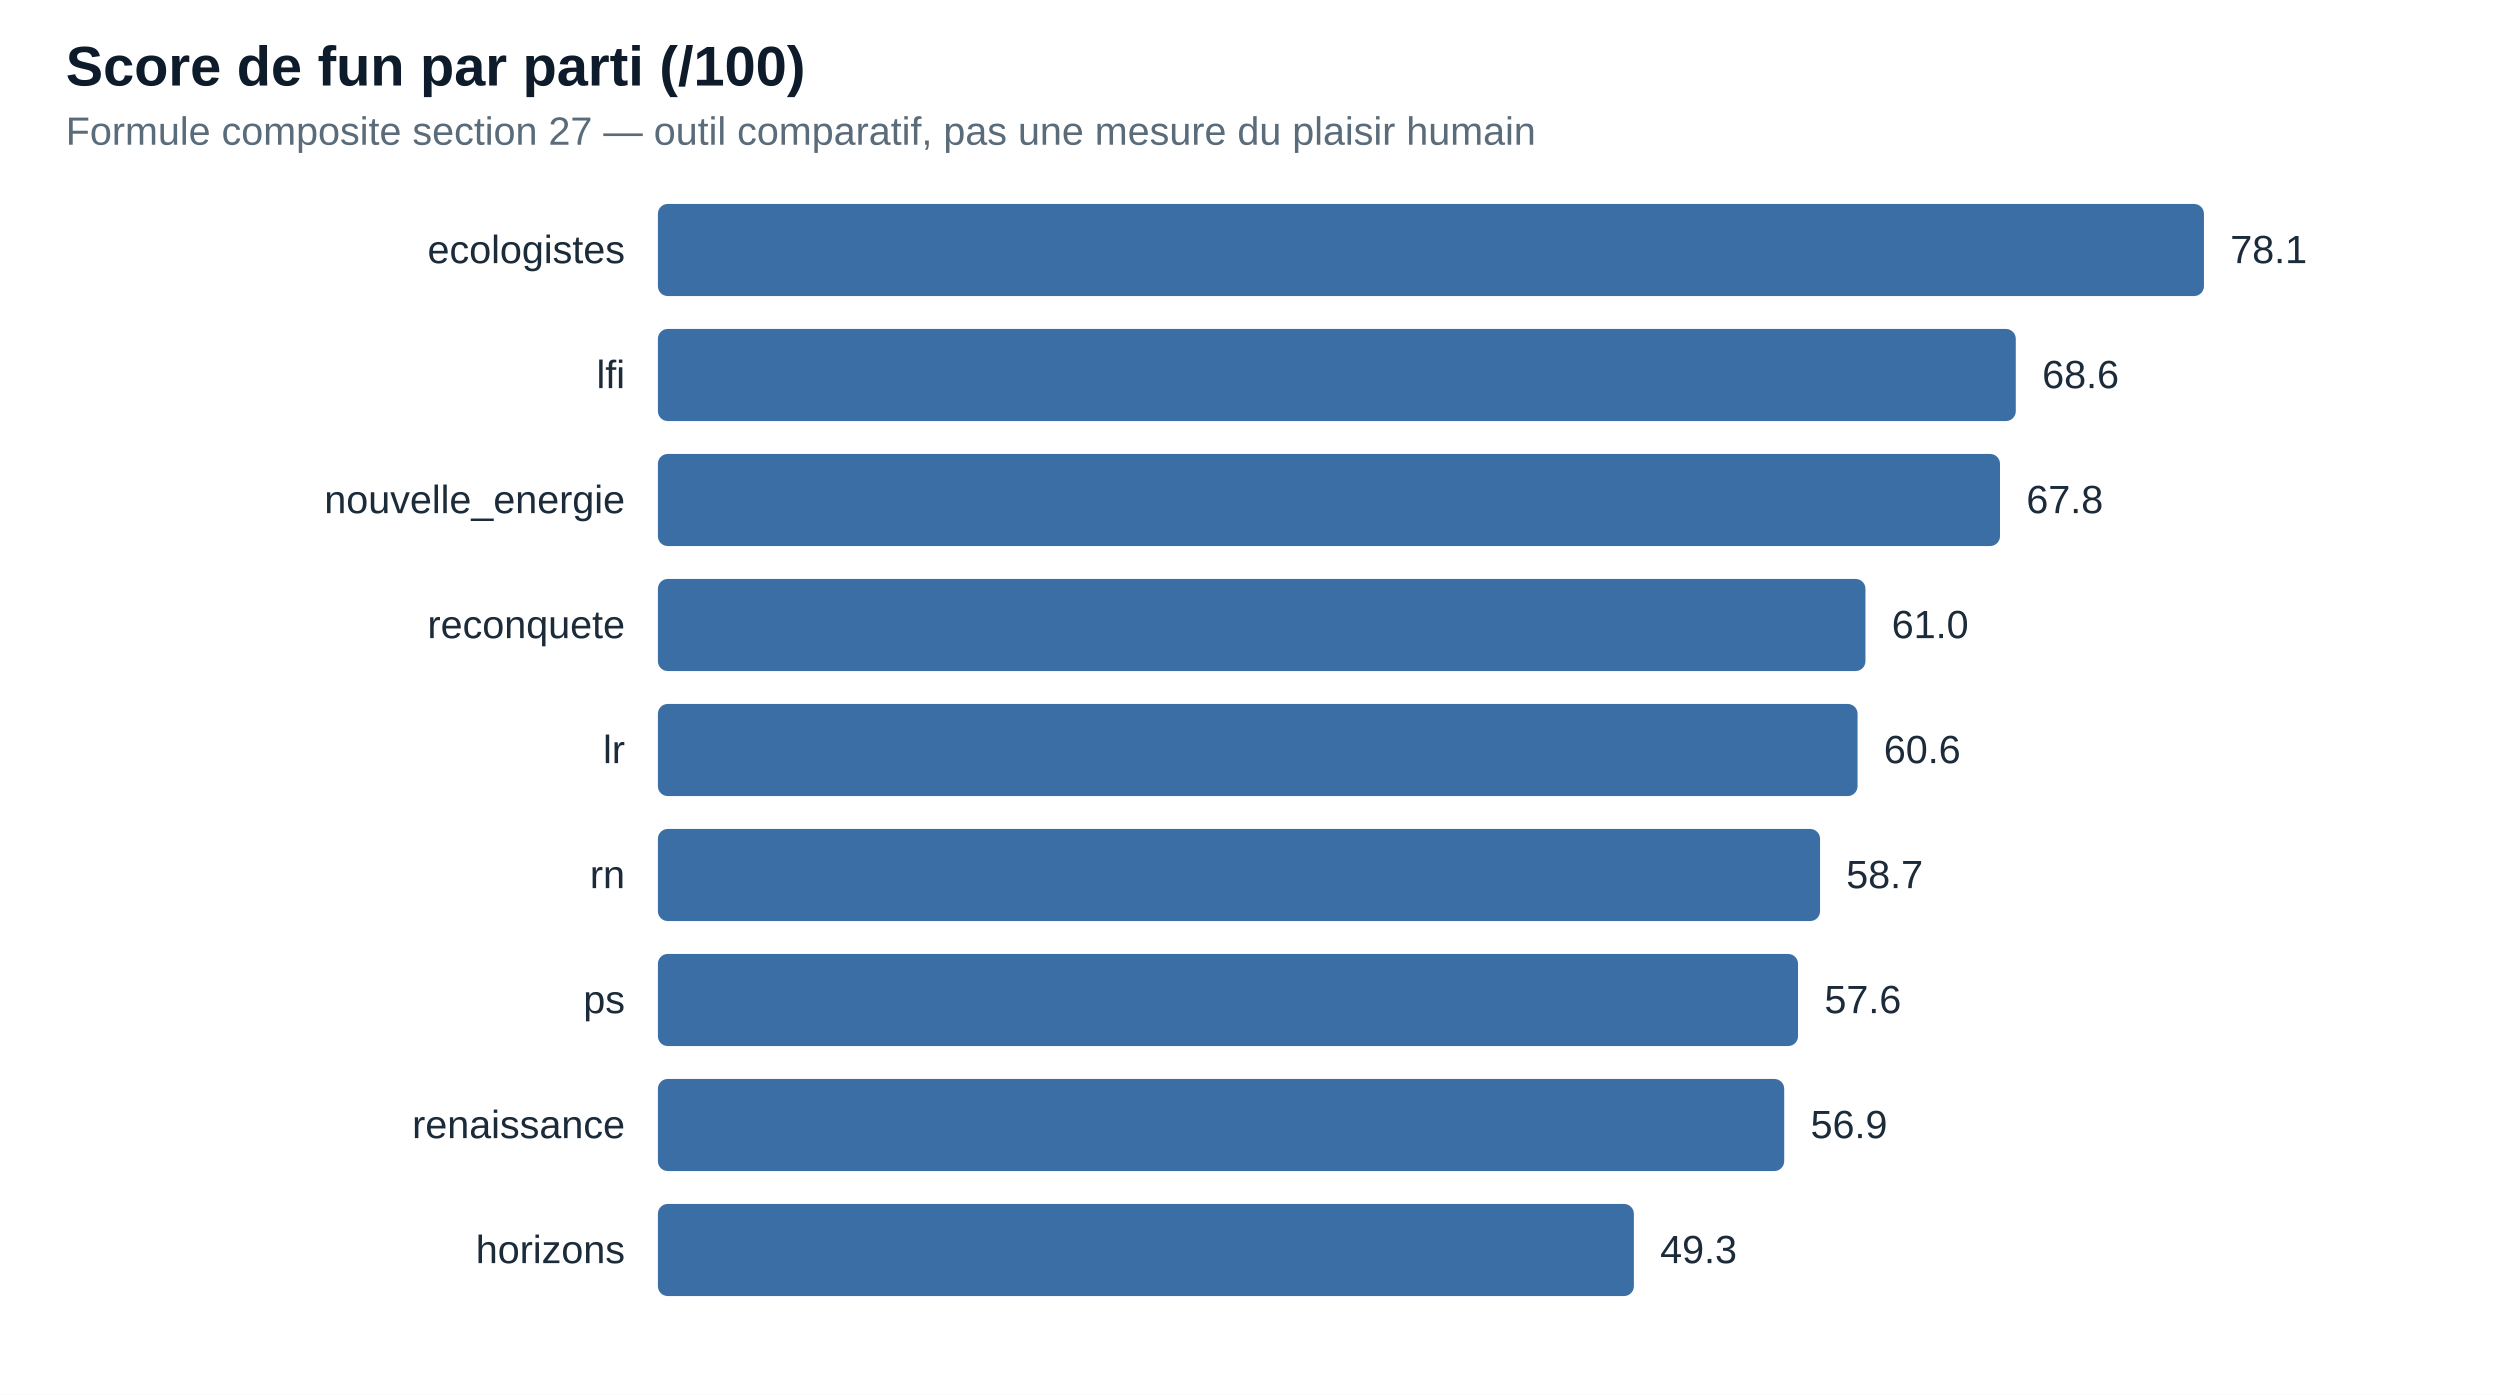
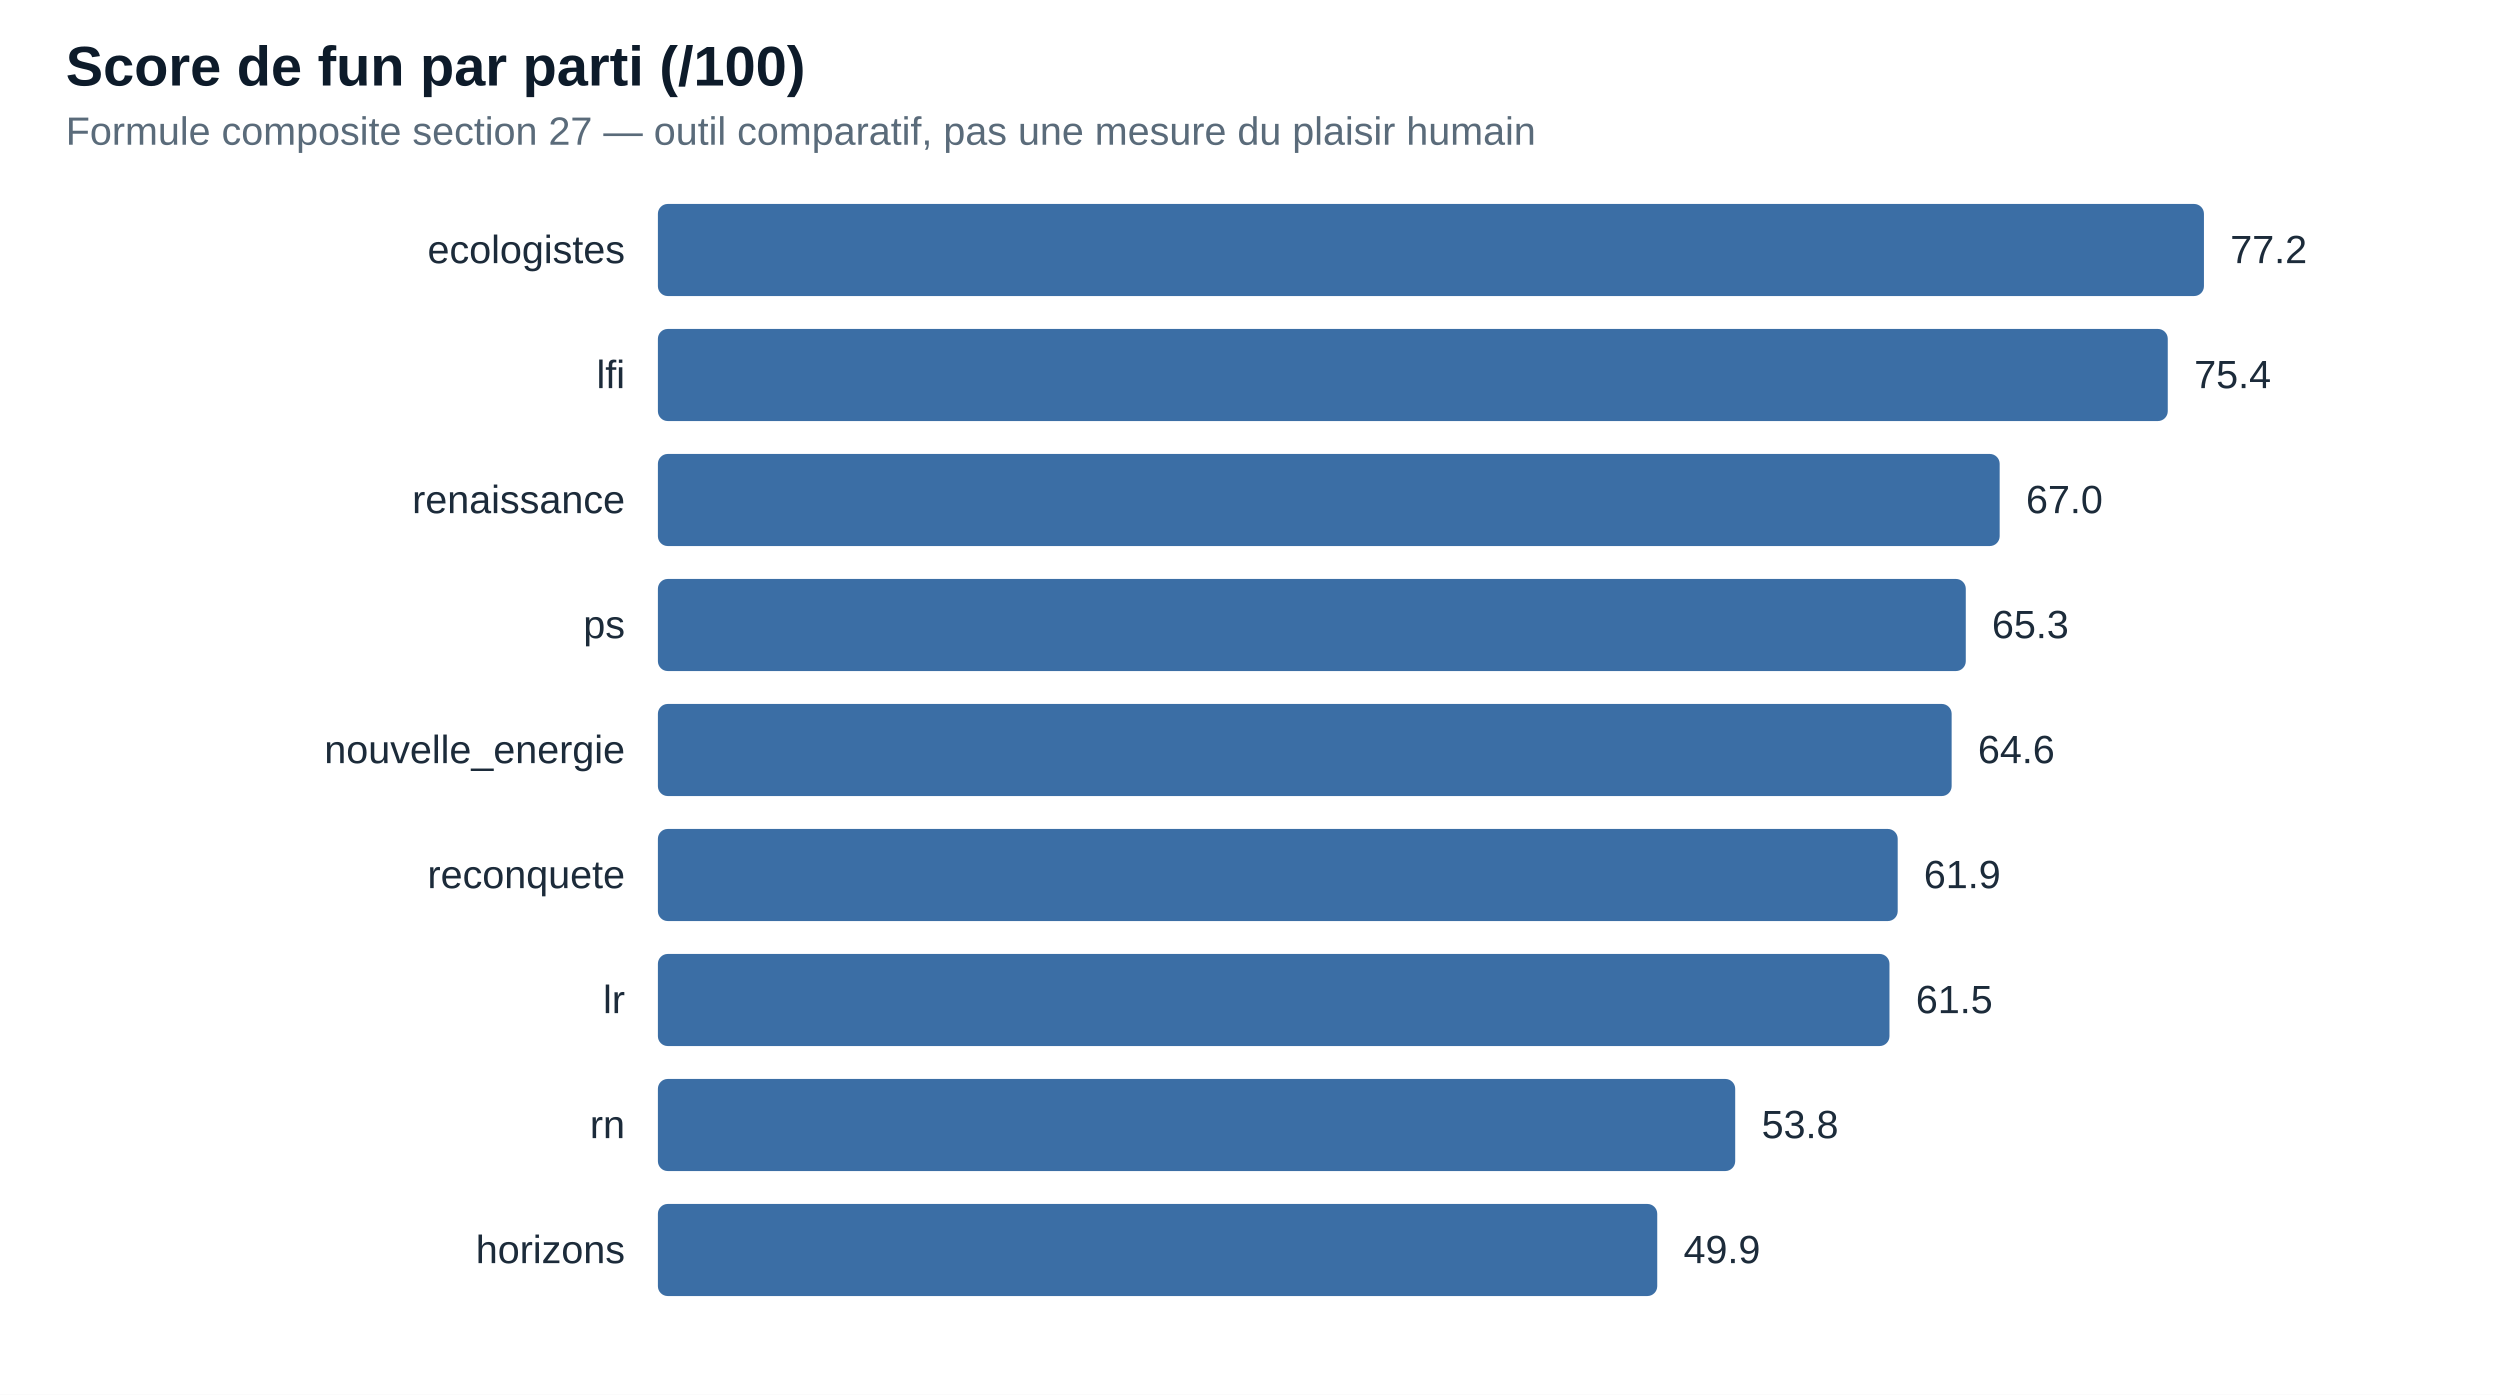
<svg xmlns="http://www.w3.org/2000/svg" width="760" height="424" viewBox="0 0 760 424">
  <rect width="760" height="424" fill="#ffffff" />
  <text x="20" y="26" font-size="17" font-weight="700" fill="#0d1b2a" style="font-family:Arial,Helvetica,sans-serif">Score de fun par parti (/100)</text>
  <text x="20" y="44" font-size="12" fill="#5a6b7a" style="font-family:Arial,Helvetica,sans-serif">Formule composite section 27 — outil comparatif, pas une mesure du plaisir humain</text>
  <text x="190" y="80" text-anchor="end" font-size="12" fill="#1c2b3a" style="font-family:Arial,Helvetica,sans-serif">ecologistes</text>
  <rect x="200" y="62" width="470.0" height="28" fill="#3b6ea5" rx="3" />
-   <text x="678" y="80" font-size="12" fill="#1c2b3a" style="font-family:Arial,Helvetica,sans-serif">78.1</text>
+   <text x="678" y="80" font-size="12" fill="#1c2b3a" style="font-family:Arial,Helvetica,sans-serif">77.2</text>
  <text x="190" y="118" text-anchor="end" font-size="12" fill="#1c2b3a" style="font-family:Arial,Helvetica,sans-serif">lfi</text>
-   <rect x="200" y="100" width="412.8" height="28" fill="#3b6ea5" rx="3" />
-   <text x="620.83" y="118" font-size="12" fill="#1c2b3a" style="font-family:Arial,Helvetica,sans-serif">68.6</text>
-   <text x="190" y="156" text-anchor="end" font-size="12" fill="#1c2b3a" style="font-family:Arial,Helvetica,sans-serif">nouvelle_energie</text>
-   <rect x="200" y="138" width="408.0" height="28" fill="#3b6ea5" rx="3" />
-   <text x="616.015" y="156" font-size="12" fill="#1c2b3a" style="font-family:Arial,Helvetica,sans-serif">67.8</text>
-   <text x="190" y="194" text-anchor="end" font-size="12" fill="#1c2b3a" style="font-family:Arial,Helvetica,sans-serif">reconquete</text>
-   <rect x="200" y="176" width="367.1" height="28" fill="#3b6ea5" rx="3" />
-   <text x="575.093" y="194" font-size="12" fill="#1c2b3a" style="font-family:Arial,Helvetica,sans-serif">61.0</text>
-   <text x="190" y="232" text-anchor="end" font-size="12" fill="#1c2b3a" style="font-family:Arial,Helvetica,sans-serif">lr</text>
-   <rect x="200" y="214" width="364.7" height="28" fill="#3b6ea5" rx="3" />
-   <text x="572.686" y="232" font-size="12" fill="#1c2b3a" style="font-family:Arial,Helvetica,sans-serif">60.6</text>
-   <text x="190" y="270" text-anchor="end" font-size="12" fill="#1c2b3a" style="font-family:Arial,Helvetica,sans-serif">rn</text>
-   <rect x="200" y="252" width="353.3" height="28" fill="#3b6ea5" rx="3" />
-   <text x="561.252" y="270" font-size="12" fill="#1c2b3a" style="font-family:Arial,Helvetica,sans-serif">58.7</text>
-   <text x="190" y="308" text-anchor="end" font-size="12" fill="#1c2b3a" style="font-family:Arial,Helvetica,sans-serif">ps</text>
-   <rect x="200" y="290" width="346.6" height="28" fill="#3b6ea5" rx="3" />
-   <text x="554.633" y="308" font-size="12" fill="#1c2b3a" style="font-family:Arial,Helvetica,sans-serif">57.6</text>
-   <text x="190" y="346" text-anchor="end" font-size="12" fill="#1c2b3a" style="font-family:Arial,Helvetica,sans-serif">renaissance</text>
-   <rect x="200" y="328" width="342.4" height="28" fill="#3b6ea5" rx="3" />
-   <text x="550.42" y="346" font-size="12" fill="#1c2b3a" style="font-family:Arial,Helvetica,sans-serif">56.9</text>
+   <rect x="200" y="100" width="459.0" height="28" fill="#3b6ea5" rx="3" />
+   <text x="667.041" y="118" font-size="12" fill="#1c2b3a" style="font-family:Arial,Helvetica,sans-serif">75.4</text>
+   <text x="190" y="156" text-anchor="end" font-size="12" fill="#1c2b3a" style="font-family:Arial,Helvetica,sans-serif">renaissance</text>
+   <rect x="200" y="138" width="407.9" height="28" fill="#3b6ea5" rx="3" />
+   <text x="615.902" y="156" font-size="12" fill="#1c2b3a" style="font-family:Arial,Helvetica,sans-serif">67.0</text>
+   <text x="190" y="194" text-anchor="end" font-size="12" fill="#1c2b3a" style="font-family:Arial,Helvetica,sans-serif">ps</text>
+   <rect x="200" y="176" width="397.6" height="28" fill="#3b6ea5" rx="3" />
+   <text x="605.552" y="194" font-size="12" fill="#1c2b3a" style="font-family:Arial,Helvetica,sans-serif">65.3</text>
+   <text x="190" y="232" text-anchor="end" font-size="12" fill="#1c2b3a" style="font-family:Arial,Helvetica,sans-serif">nouvelle_energie</text>
+   <rect x="200" y="214" width="393.3" height="28" fill="#3b6ea5" rx="3" />
+   <text x="601.29" y="232" font-size="12" fill="#1c2b3a" style="font-family:Arial,Helvetica,sans-serif">64.6</text>
+   <text x="190" y="270" text-anchor="end" font-size="12" fill="#1c2b3a" style="font-family:Arial,Helvetica,sans-serif">reconquete</text>
+   <rect x="200" y="252" width="376.9" height="28" fill="#3b6ea5" rx="3" />
+   <text x="584.852" y="270" font-size="12" fill="#1c2b3a" style="font-family:Arial,Helvetica,sans-serif">61.9</text>
+   <text x="190" y="308" text-anchor="end" font-size="12" fill="#1c2b3a" style="font-family:Arial,Helvetica,sans-serif">lr</text>
+   <rect x="200" y="290" width="374.4" height="28" fill="#3b6ea5" rx="3" />
+   <text x="582.417" y="308" font-size="12" fill="#1c2b3a" style="font-family:Arial,Helvetica,sans-serif">61.5</text>
+   <text x="190" y="346" text-anchor="end" font-size="12" fill="#1c2b3a" style="font-family:Arial,Helvetica,sans-serif">rn</text>
+   <rect x="200" y="328" width="327.5" height="28" fill="#3b6ea5" rx="3" />
+   <text x="535.539" y="346" font-size="12" fill="#1c2b3a" style="font-family:Arial,Helvetica,sans-serif">53.8</text>
  <text x="190" y="384" text-anchor="end" font-size="12" fill="#1c2b3a" style="font-family:Arial,Helvetica,sans-serif">horizons</text>
-   <rect x="200" y="366" width="296.7" height="28" fill="#3b6ea5" rx="3" />
-   <text x="504.684" y="384" font-size="12" fill="#1c2b3a" style="font-family:Arial,Helvetica,sans-serif">49.3</text>
+   <rect x="200" y="366" width="303.8" height="28" fill="#3b6ea5" rx="3" />
+   <text x="511.795" y="384" font-size="12" fill="#1c2b3a" style="font-family:Arial,Helvetica,sans-serif">49.9</text>
</svg>
